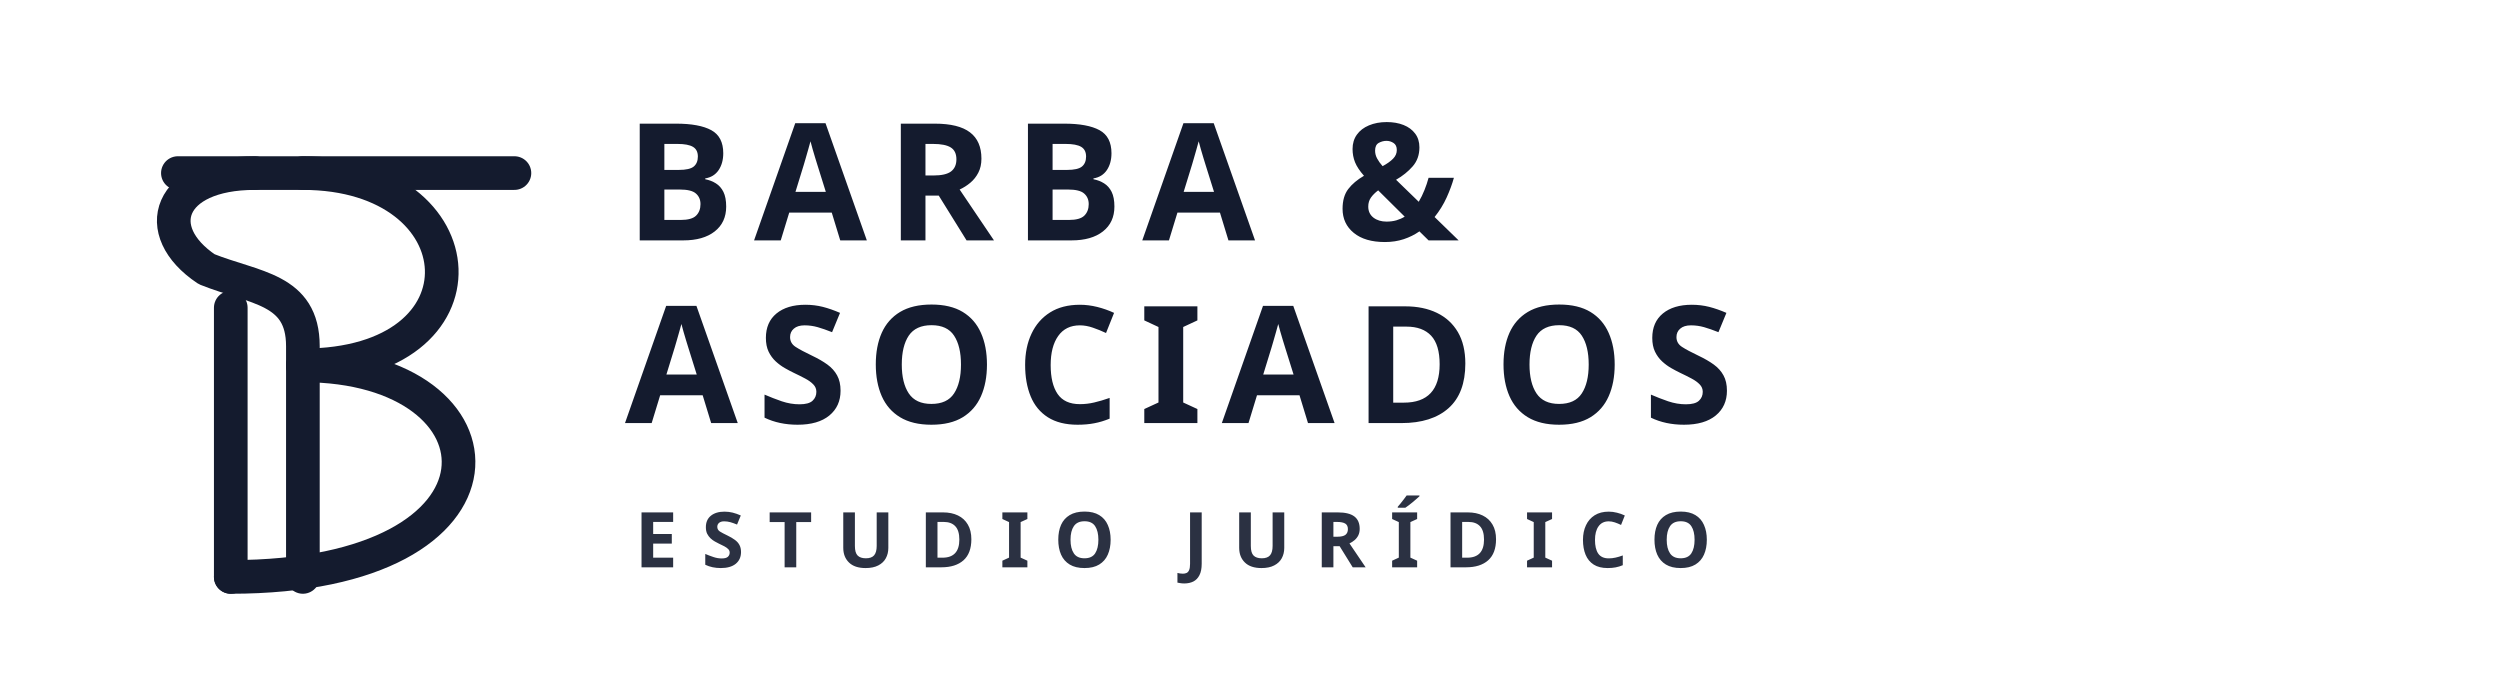
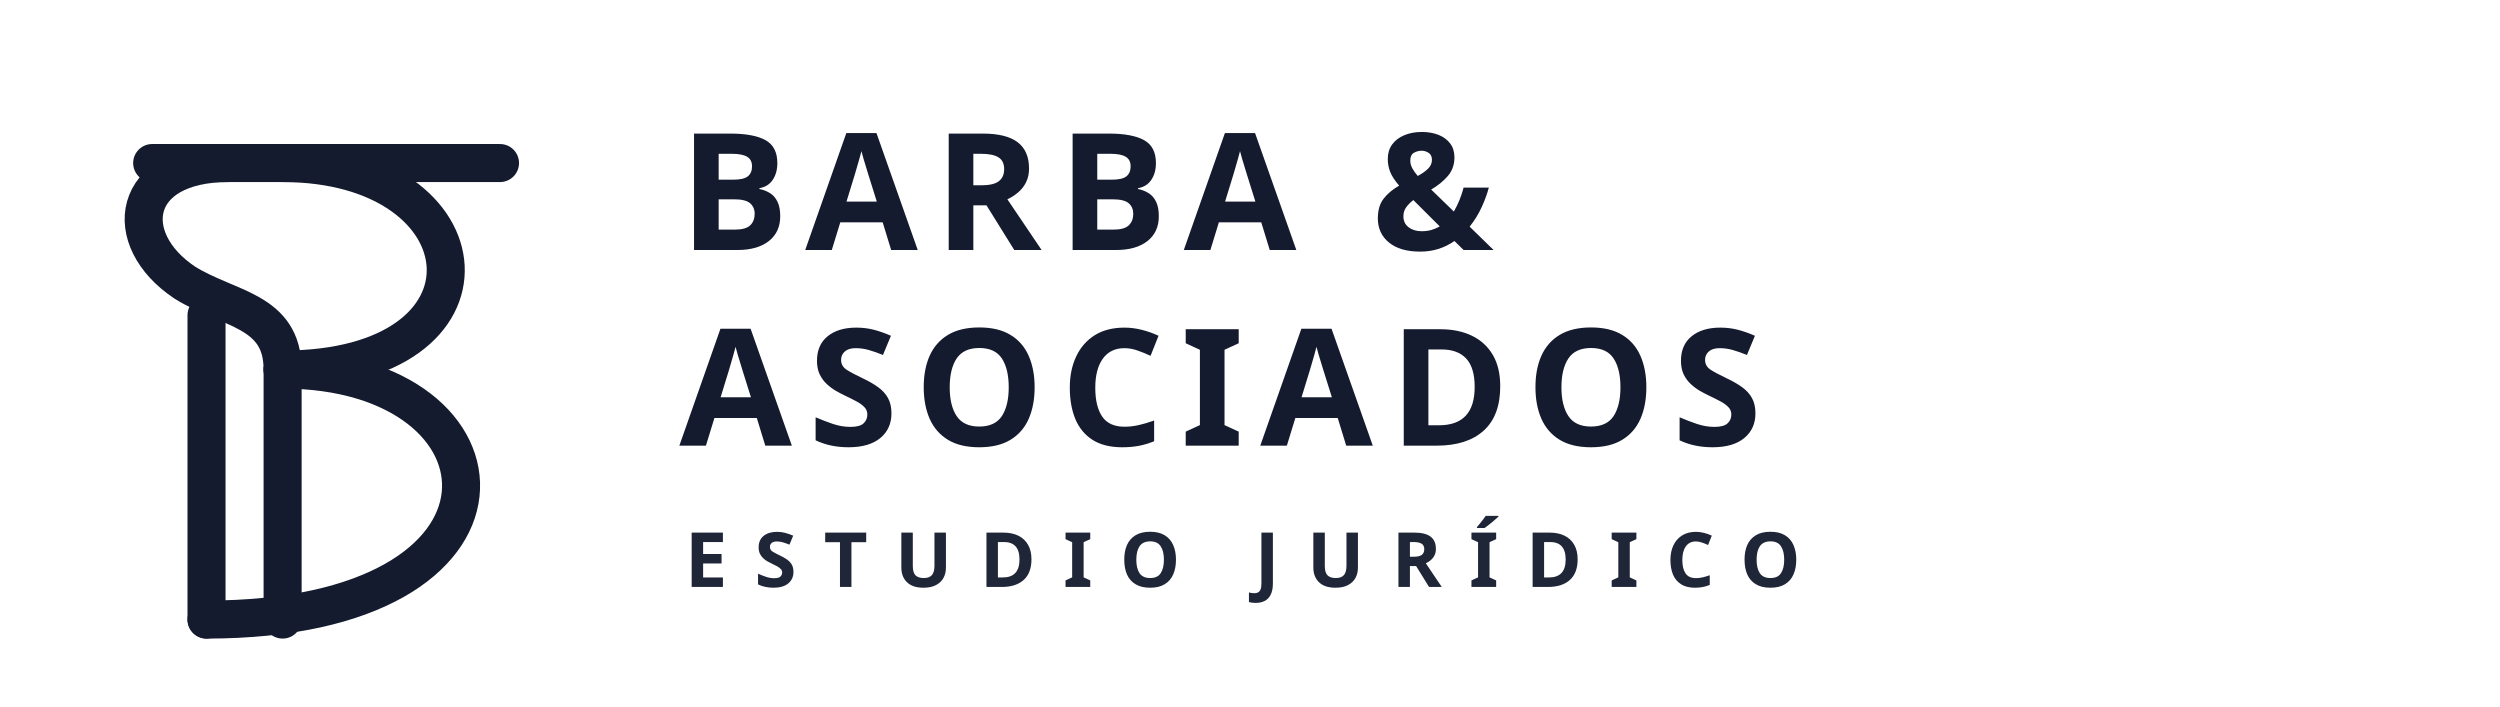
- <svg xmlns="http://www.w3.org/2000/svg" viewBox="0 0 520 140" fill="none">
-   <g transform="translate(15, 12)">
-     <path d="M 22 24 L 92 24" stroke="#141B2E" stroke-width="7" stroke-linecap="round" />
-     <path d="M 38 24 C 20 24 16 36 28 44 C 38 48 48 48 48 60 L 48 108" stroke="#141B2E" stroke-width="7" stroke-linecap="round" stroke-linejoin="round" fill="none" />
-     <line x1="33" y1="52" x2="33" y2="108" stroke="#141B2E" stroke-width="7" stroke-linecap="round" />
-     <path d="M 48 24 C 85 24 88 64 48 64" stroke="#141B2E" stroke-width="7" stroke-linecap="round" fill="none" />
-     <path d="M 48 64 C 92 64 95 108 33 108" stroke="#141B2E" stroke-width="7" stroke-linecap="round" fill="none" />
+ <svg xmlns="http://www.w3.org/2000/svg" viewBox="0 0 460 130" fill="none">
+   <g fill="none" stroke="#141B2E" stroke-width="7" stroke-linecap="round" stroke-linejoin="round" transform="translate(10, 10)">
+     <path d="M 18 20 L 82 20" />
+     <path d="M 32 20 C 14 20 12 34 24 42 C 32 47 42 47 42 58 L 42 104" />
+     <line x1="28" y1="48" x2="28" y2="104" />
+     <path d="M 42 20 C 80 20 84 58 42 58" />
+     <path d="M 42 58 C 86 58 90 104 28 104" />
  </g>
-   <g transform="translate(130, 0)">
-     <text x="0" y="50" fill="#141B2E" font-family="'Montserrat', 'Poppins', sans-serif" font-weight="900" font-size="34" letter-spacing="4">BARBA &amp;</text>
-     <text x="0" y="88" fill="#141B2E" font-family="'Montserrat', 'Poppins', sans-serif" font-weight="900" font-size="34" letter-spacing="4">ASOCIADOS</text>
-     <text x="2" y="118" fill="#141B2E" font-family="'Montserrat', sans-serif" font-weight="600" font-size="16" letter-spacing="5" opacity="0.9">ESTUDIO JURÍDICO</text>
-   </g>
+   <text x="125" y="46" fill="#141B2E" font-family="'Montserrat', 'Poppins', sans-serif" font-weight="800" font-size="30" letter-spacing="3">BARBA &amp;</text>
+   <text x="125" y="82" fill="#141B2E" font-family="'Montserrat', 'Poppins', sans-serif" font-weight="800" font-size="30" letter-spacing="3">ASOCIADOS</text>
+   <text x="126" y="108" fill="#141B2E" font-family="'Montserrat', sans-serif" font-weight="600" font-size="14" letter-spacing="5" opacity="0.95">ESTUDIO JURÍDICO</text>
</svg>
